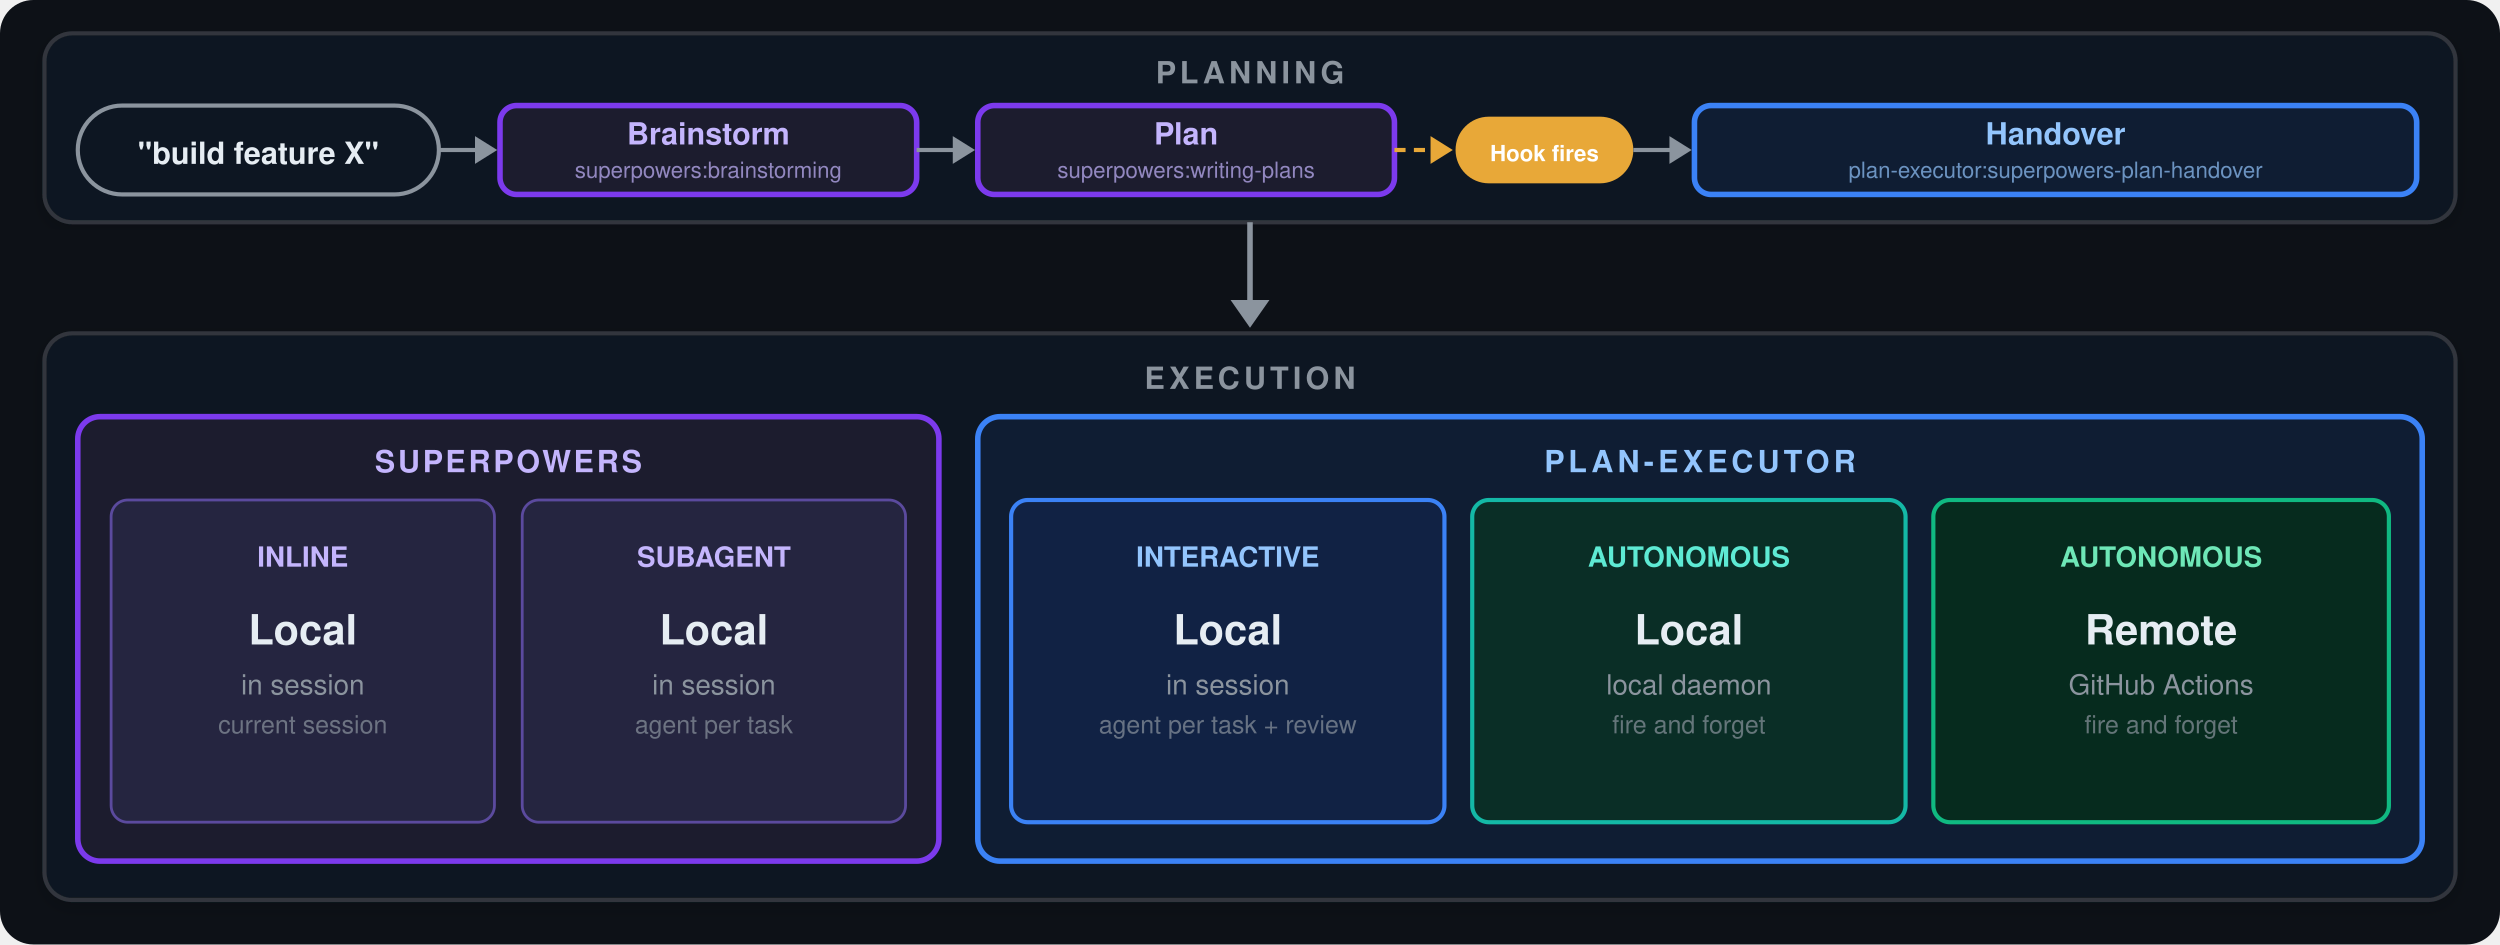
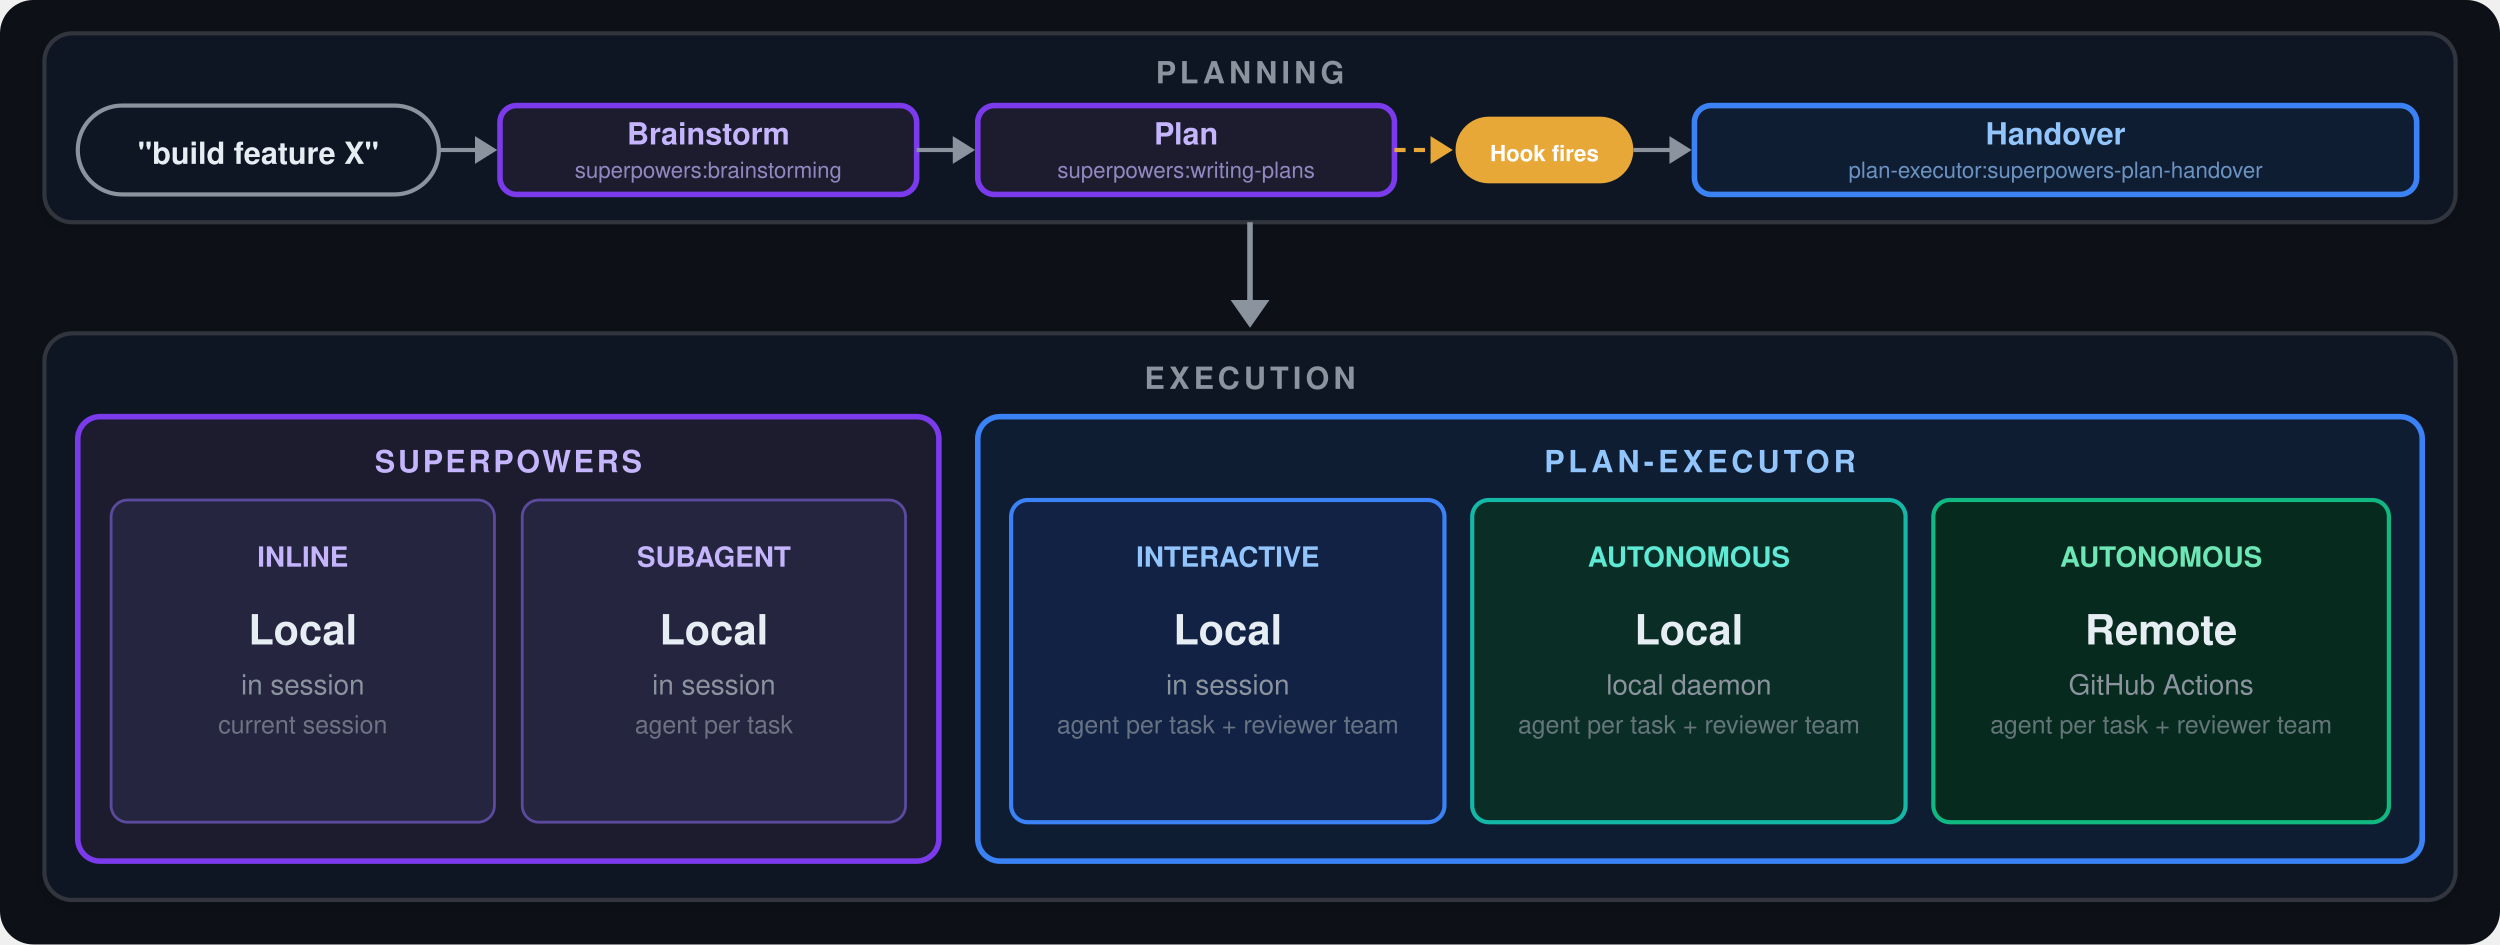
<svg xmlns="http://www.w3.org/2000/svg" viewBox="0 0 900 340" font-family="-apple-system,BlinkMacSystemFont,'Segoe UI',Helvetica,Arial,sans-serif">
  <defs>
    <filter id="shadow" x="-4%" y="-4%" width="108%" height="108%">
      <feDropShadow dx="0" dy="2" stdDeviation="3" flood-opacity="0.15" />
    </filter>
  </defs>
  <rect width="900" height="340" rx="12" fill="#0d1117" />
  <rect x="16" y="12" width="868" height="68" rx="10" fill="#111820" stroke="#30363d" stroke-width="1.5" filter="url(#shadow)" />
  <text x="450" y="30" text-anchor="middle" fill="#8b949e" font-size="11" font-weight="600" letter-spacing="1.5">PLANNING</text>
  <rect x="28" y="38" width="130" height="32" rx="16" fill="none" stroke="#8b949e" stroke-width="1.5" />
  <text x="93" y="59" text-anchor="middle" fill="#e6edf3" font-size="11" font-weight="600">"build feature X"</text>
  <line x1="158" y1="54" x2="174" y2="54" stroke="#8b949e" stroke-width="1.5" />
  <polygon points="171,49 179,54 171,59" fill="#8b949e" />
  <rect x="180" y="38" width="150" height="32" rx="6" fill="#1c1c2e" stroke="#7c3aed" stroke-width="2" />
  <text x="255" y="52" text-anchor="middle" fill="#c4b5fd" font-size="11" font-weight="700">Brainstorm</text>
  <text x="255" y="64" text-anchor="middle" fill="#c4b5fd" font-size="8" opacity="0.7">superpowers:brainstorming</text>
  <line x1="330" y1="54" x2="346" y2="54" stroke="#8b949e" stroke-width="1.5" />
  <polygon points="343,49 351,54 343,59" fill="#8b949e" />
  <rect x="352" y="38" width="150" height="32" rx="6" fill="#1c1c2e" stroke="#7c3aed" stroke-width="2" />
  <text x="427" y="52" text-anchor="middle" fill="#c4b5fd" font-size="11" font-weight="700">Plan</text>
  <text x="427" y="64" text-anchor="middle" fill="#c4b5fd" font-size="8" opacity="0.7">superpowers:writing-plans</text>
  <line x1="502" y1="54" x2="518" y2="54" stroke="#e8a838" stroke-width="1.5" stroke-dasharray="4,3" />
  <polygon points="515,49 523,54 515,59" fill="#e8a838" />
  <rect x="524" y="42" width="64" height="24" rx="12" fill="#e8a838" />
  <text x="556" y="58" text-anchor="middle" fill="#fff" font-size="8" font-weight="600">Hook fires</text>
  <line x1="588" y1="54" x2="604" y2="54" stroke="#8b949e" stroke-width="1.5" />
  <polygon points="601,49 609,54 601,59" fill="#8b949e" />
  <rect x="610" y="38" width="260" height="32" rx="6" fill="#0f1d33" stroke="#3b82f6" stroke-width="2" />
  <text x="740" y="52" text-anchor="middle" fill="#93c5fd" font-size="11" font-weight="700">Handover</text>
  <text x="740" y="64" text-anchor="middle" fill="#93c5fd" font-size="8" opacity="0.7">plan-executor:superpowers-plan-handover</text>
  <line x1="450" y1="80" x2="450" y2="112" stroke="#8b949e" stroke-width="2" />
  <polygon points="443,108 450,118 457,108" fill="#8b949e" />
  <rect x="16" y="120" width="868" height="204" rx="10" fill="#111820" stroke="#30363d" stroke-width="1.5" filter="url(#shadow)" />
  <text x="450" y="140" text-anchor="middle" fill="#8b949e" font-size="11" font-weight="600" letter-spacing="1.5">EXECUTION</text>
  <rect x="28" y="150" width="310" height="160" rx="8" fill="#1c1c2e" stroke="#7c3aed" stroke-width="2" />
  <text x="183" y="170" text-anchor="middle" fill="#c4b5fd" font-size="11" font-weight="600" letter-spacing="1">SUPERPOWERS</text>
  <rect x="40" y="180" width="138" height="116" rx="6" fill="#252540" stroke="#5b4a9e" stroke-width="1" />
  <text x="109" y="204" text-anchor="middle" fill="#c4b5fd" font-size="10" font-weight="600">INLINE</text>
  <text x="109" y="232" text-anchor="middle" fill="#e6edf3" font-size="15" font-weight="600">Local</text>
  <text x="109" y="250" text-anchor="middle" fill="#8b949e" font-size="10">in session</text>
  <text x="109" y="264" text-anchor="middle" fill="#8b949e" font-size="9" opacity="0.7">current session</text>
  <rect x="188" y="180" width="138" height="116" rx="6" fill="#252540" stroke="#5b4a9e" stroke-width="1" />
  <text x="257" y="204" text-anchor="middle" fill="#c4b5fd" font-size="10" font-weight="600">SUBAGENT</text>
  <text x="257" y="232" text-anchor="middle" fill="#e6edf3" font-size="15" font-weight="600">Local</text>
  <text x="257" y="250" text-anchor="middle" fill="#8b949e" font-size="10">in session</text>
  <text x="257" y="264" text-anchor="middle" fill="#8b949e" font-size="9" opacity="0.7">agent per task</text>
  <rect x="352" y="150" width="520" height="160" rx="8" fill="#0f1d33" stroke="#3b82f6" stroke-width="2" />
  <text x="612" y="170" text-anchor="middle" fill="#93c5fd" font-size="11" font-weight="700" letter-spacing="1.5">PLAN-EXECUTOR</text>
  <rect x="364" y="180" width="156" height="116" rx="6" fill="#112244" stroke="#3b82f6" stroke-width="1.5" />
  <text x="442" y="204" text-anchor="middle" fill="#93c5fd" font-size="10" font-weight="600">INTERACTIVE</text>
  <text x="442" y="232" text-anchor="middle" fill="#e6edf3" font-size="15" font-weight="600">Local</text>
  <text x="442" y="250" text-anchor="middle" fill="#8b949e" font-size="10">in session</text>
-   <text x="442" y="264" text-anchor="middle" fill="#8b949e" font-size="9" opacity="0.7">agent per task + review</text>
+   <text x="442" y="264" text-anchor="middle" fill="#8b949e" font-size="9" opacity="0.7">agent per task + reviewer team</text>
  <rect x="530" y="180" width="156" height="116" rx="6" fill="#0a2e26" stroke="#14b8a6" stroke-width="1.5" />
  <text x="608" y="204" text-anchor="middle" fill="#5eead4" font-size="10" font-weight="600">AUTONOMOUS</text>
  <text x="608" y="232" text-anchor="middle" fill="#e6edf3" font-size="15" font-weight="600">Local</text>
  <text x="608" y="250" text-anchor="middle" fill="#8b949e" font-size="10">local daemon</text>
-   <text x="608" y="264" text-anchor="middle" fill="#8b949e" font-size="9" opacity="0.7">fire and forget</text>
+   <text x="608" y="264" text-anchor="middle" fill="#8b949e" font-size="9" opacity="0.7">agent per task + reviewer team</text>
  <rect x="696" y="180" width="164" height="116" rx="6" fill="#062b1e" stroke="#10b981" stroke-width="1.5" />
  <text x="778" y="204" text-anchor="middle" fill="#6ee7b7" font-size="10" font-weight="600">AUTONOMOUS</text>
  <text x="778" y="232" text-anchor="middle" fill="#e6edf3" font-size="15" font-weight="600">Remote</text>
  <text x="778" y="250" text-anchor="middle" fill="#8b949e" font-size="10">GitHub Actions</text>
-   <text x="778" y="264" text-anchor="middle" fill="#8b949e" font-size="9" opacity="0.7">fire and forget</text>
+   <text x="778" y="264" text-anchor="middle" fill="#8b949e" font-size="9" opacity="0.7">agent per task + reviewer team</text>
</svg>
